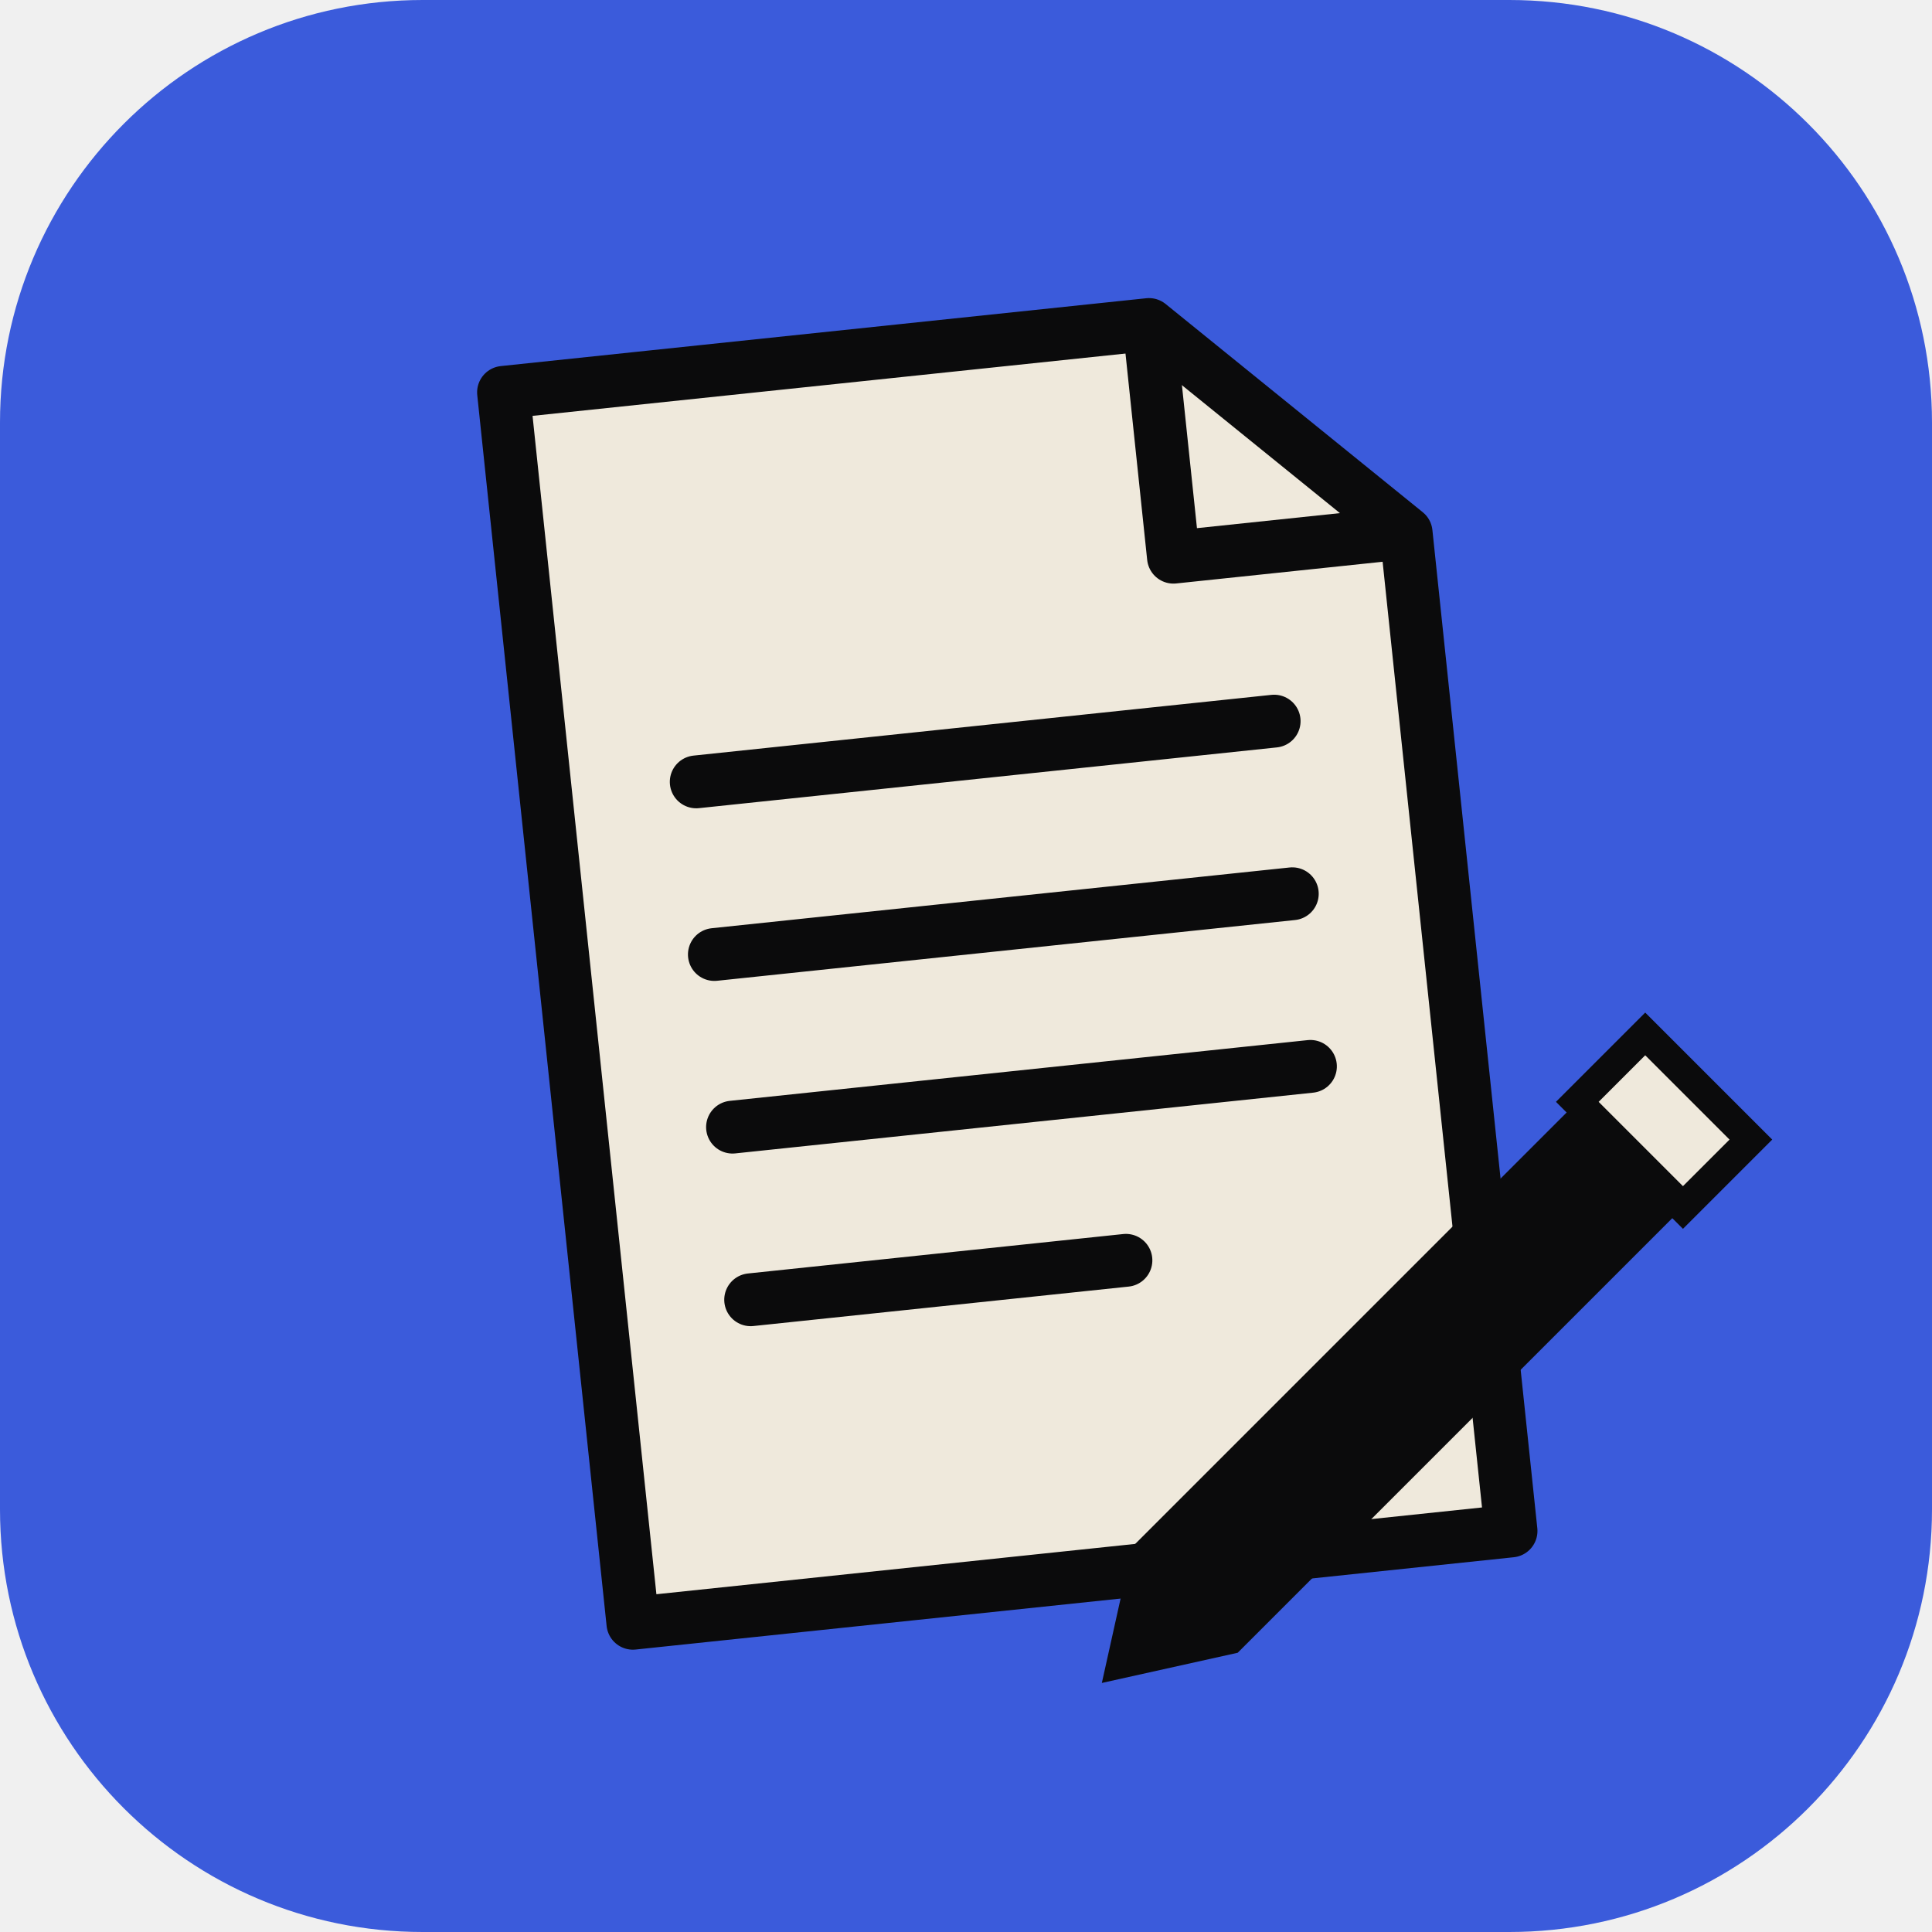
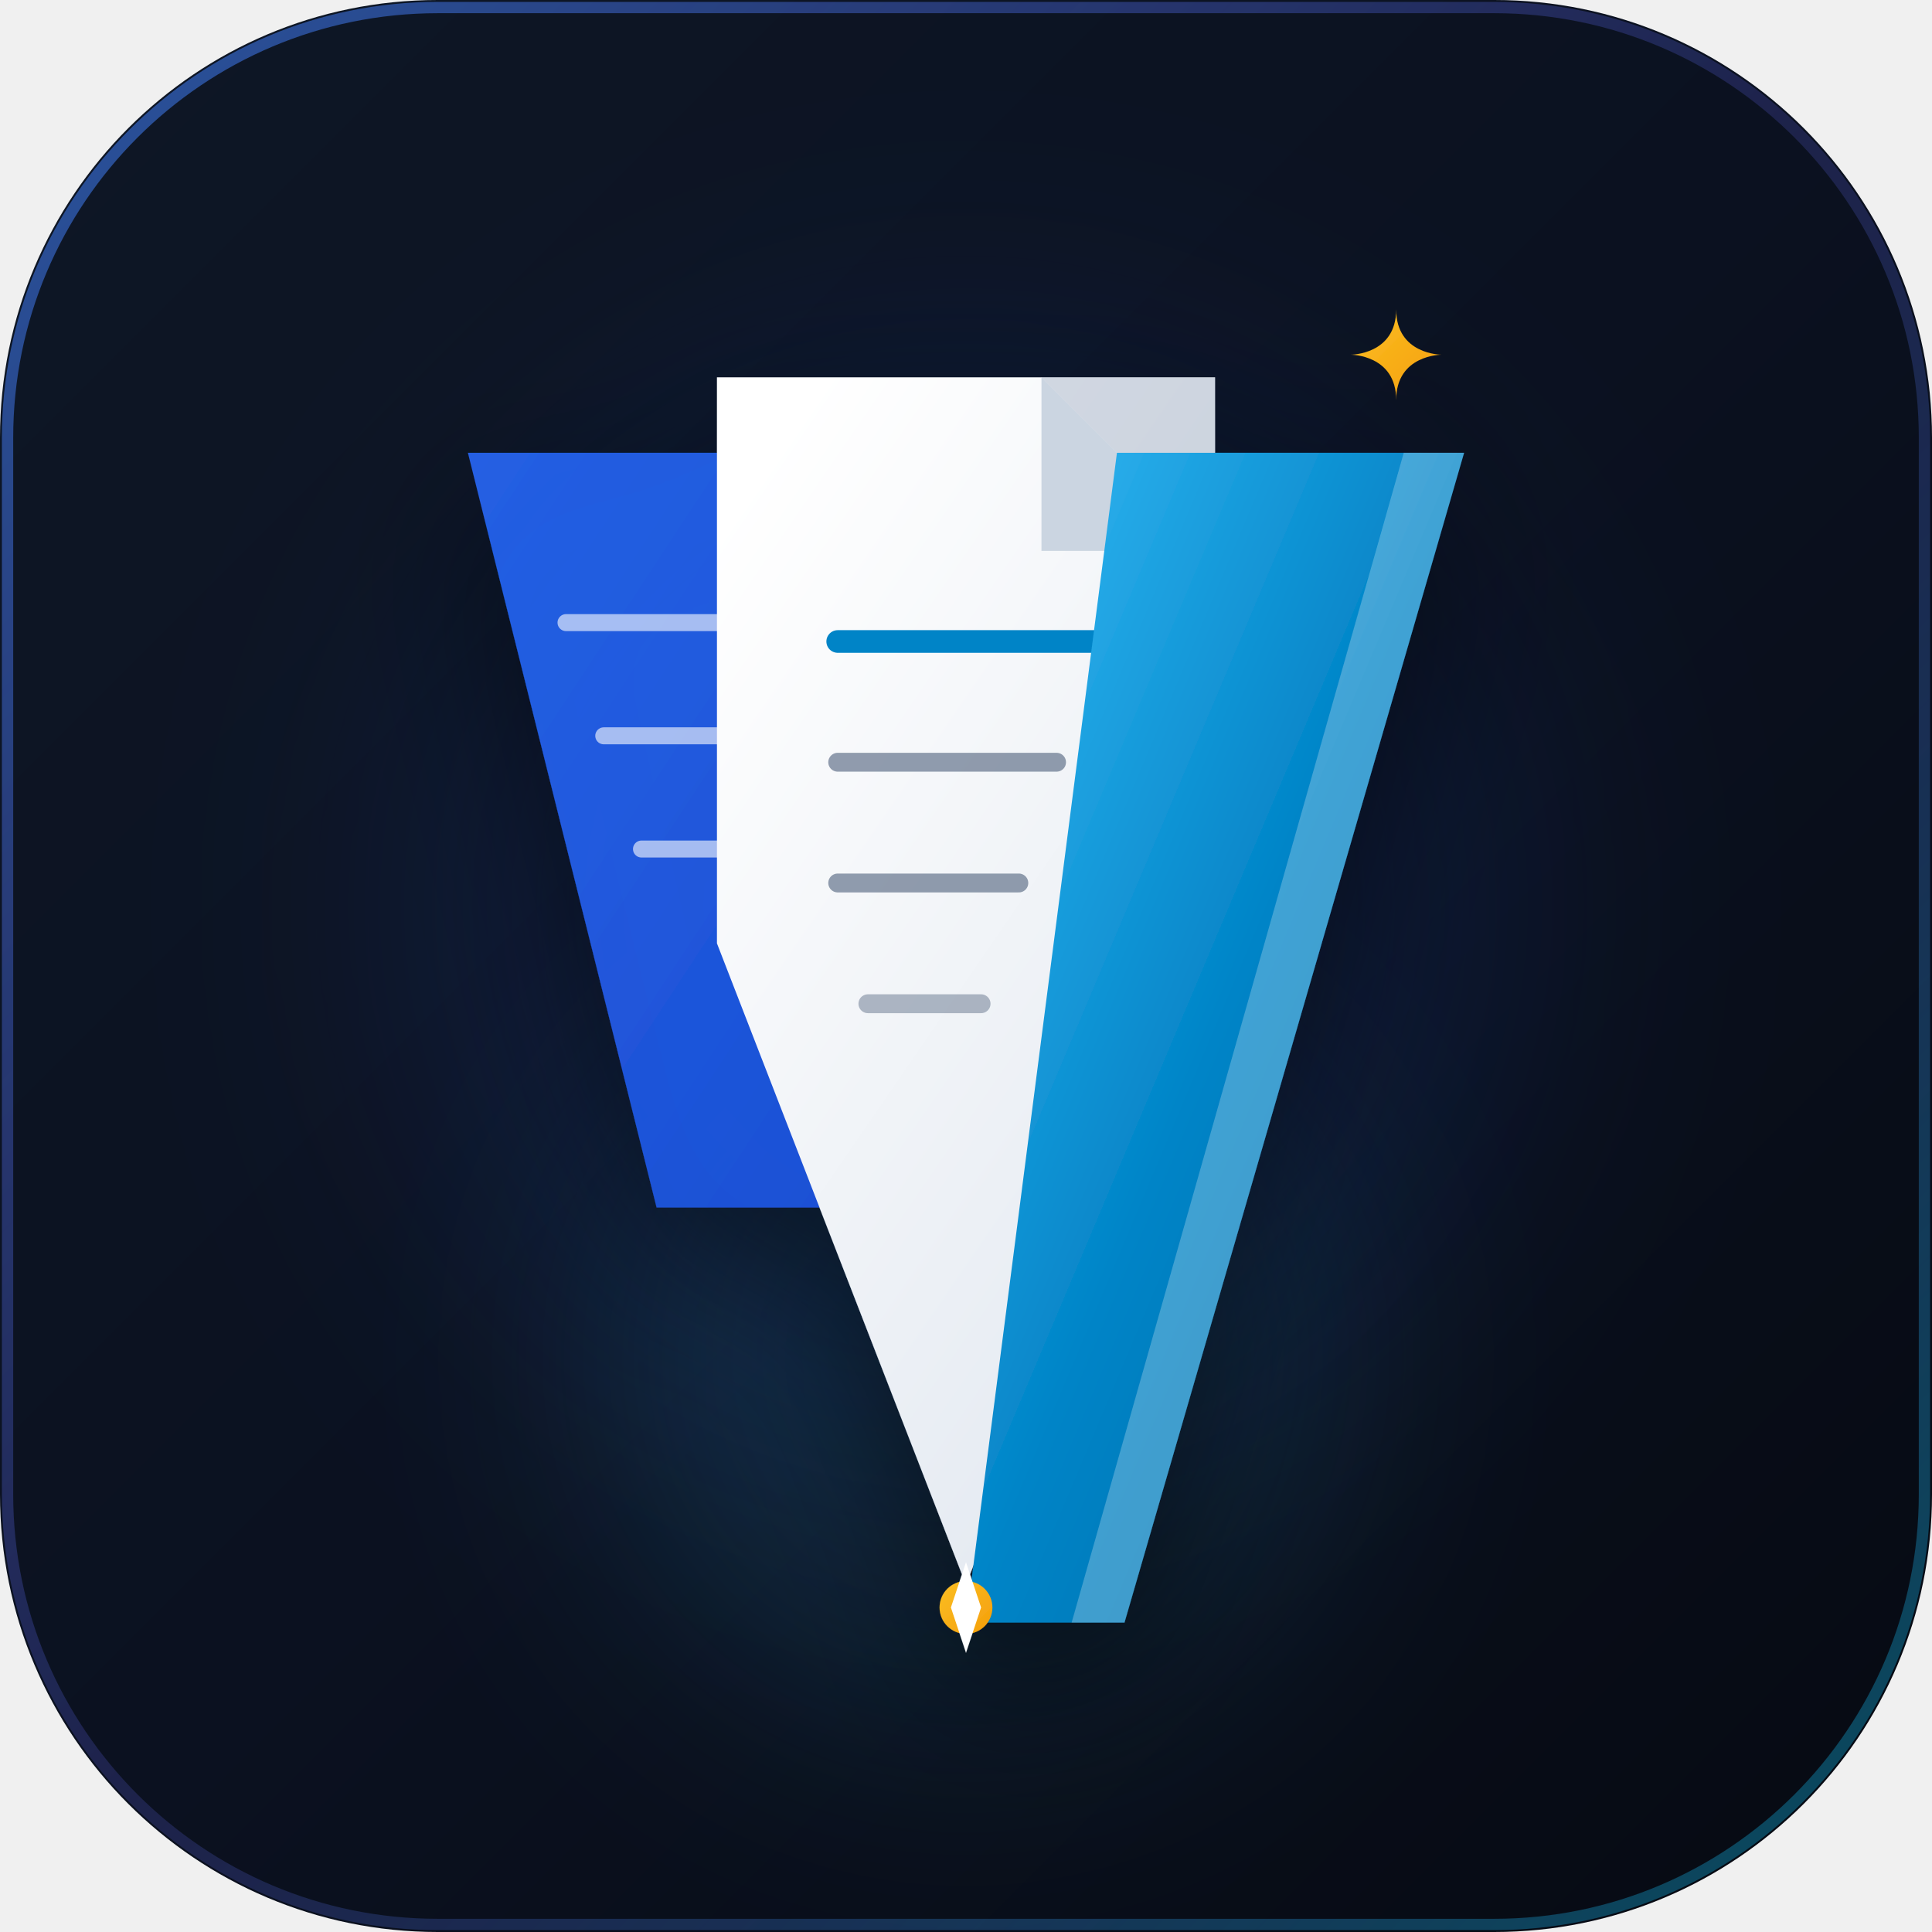
- <svg xmlns="http://www.w3.org/2000/svg" viewBox="0 0 512 512">
-   <rect width="512" height="512" rx="112" fill="#3B5BDB" />
-   <g transform="rotate(-6 256 256)">
-     <path d="M150 92 H322 L384 154 V420 H150 Z" fill="#efe9dc" stroke="#0b0b0c" stroke-width="14" stroke-linejoin="round" />
-     <path d="M322 92 V154 H384" fill="none" stroke="#0b0b0c" stroke-width="14" stroke-linejoin="round" />
-     <g stroke="#0b0b0c" stroke-width="14" stroke-linecap="round">
-       <line x1="190" y1="200" x2="344" y2="200" />
-       <line x1="190" y1="246" x2="344" y2="246" />
-       <line x1="190" y1="292" x2="344" y2="292" />
-       <line x1="190" y1="338" x2="290" y2="338" />
-     </g>
+ <svg xmlns="http://www.w3.org/2000/svg" viewBox="0 0 512 512" width="512" height="512">
+   <defs>
+     <linearGradient id="bgGrad" x1="0%" y1="0%" x2="100%" y2="100%">
+       <stop offset="0%" stop-color="#0e1726" />
+       <stop offset="50%" stop-color="#0b1120" />
+       <stop offset="100%" stop-color="#060a12" />
+     </linearGradient>
+     <linearGradient id="rimGrad" x1="0%" y1="0%" x2="100%" y2="100%">
+       <stop offset="0%" stop-color="#3b82f6" stop-opacity="0.6" />
+       <stop offset="50%" stop-color="#6366f1" stop-opacity="0.2" />
+       <stop offset="100%" stop-color="#06b6d4" stop-opacity="0.4" />
+     </linearGradient>
+     <linearGradient id="leftWing" x1="0%" y1="0%" x2="100%" y2="100%">
+       <stop offset="0%" stop-color="#2563eb" />
+       <stop offset="100%" stop-color="#1d4ed8" />
+     </linearGradient>
+     <linearGradient id="rightWing" x1="0%" y1="0%" x2="100%" y2="100%">
+       <stop offset="0%" stop-color="#38bdf8" />
+       <stop offset="50%" stop-color="#0284c7" />
+       <stop offset="100%" stop-color="#0369a1" />
+     </linearGradient>
+     <linearGradient id="docGrad" x1="20%" y1="0%" x2="80%" y2="100%">
+       <stop offset="0%" stop-color="#ffffff" />
+       <stop offset="100%" stop-color="#e2e8f0" />
+     </linearGradient>
+     <linearGradient id="forgeGlow" x1="0%" y1="0%" x2="100%" y2="100%">
+       <stop offset="0%" stop-color="#fbbf24" />
+       <stop offset="100%" stop-color="#f59e0b" />
+     </linearGradient>
+     <filter id="dropShadow" x="-20%" y="-20%" width="140%" height="140%">
+       <feDropShadow dx="0" dy="16" stdDeviation="20" flood-color="#000000" flood-opacity="0.5" />
+     </filter>
+     <filter id="softGlow" x="-20%" y="-20%" width="140%" height="140%">
+       <feGaussianBlur stdDeviation="8" result="blur" />
+       <feComposite in="SourceGraphic" in2="blur" operator="over" />
+     </filter>
+   </defs>
+   <rect width="512" height="512" rx="116" fill="url(#bgGrad)" />
+   <rect x="2" y="2" width="508" height="508" rx="114" fill="none" stroke="url(#rimGrad)" stroke-width="3" />
+   <circle cx="256" cy="240" r="140" fill="#2563eb" opacity="0.15" filter="blur(40px)" />
+   <circle cx="256" cy="360" r="100" fill="#38bdf8" opacity="0.12" filter="blur(30px)" />
+   <g filter="url(#dropShadow)">
+     <path d="M 124 120               L 216 120               L 256 320               L 174 320               Z" fill="url(#leftWing)" opacity="0.95" />
+     <line x1="150" y1="165" x2="195" y2="165" stroke="#ffffff" stroke-width="4.5" stroke-linecap="round" opacity="0.6" />
+     <line x1="160" y1="195" x2="208" y2="195" stroke="#ffffff" stroke-width="4.5" stroke-linecap="round" opacity="0.6" />
+     <line x1="170" y1="225" x2="218" y2="225" stroke="#ffffff" stroke-width="4.5" stroke-linecap="round" opacity="0.6" />
+     <path d="M 190 100               L 322 100               L 322 250               L 256 420               L 190 250               Z" fill="url(#docGrad)" />
+     <path d="M 276 100 L 322 146 L 276 146 Z" fill="#cbd5e1" />
+     <path d="M 276 100 L 322 100 L 322 146 Z" fill="#94a3b8" opacity="0.4" />
+     <line x1="222" y1="170" x2="290" y2="170" stroke="#0284c7" stroke-width="6" stroke-linecap="round" />
+     <line x1="222" y1="202" x2="280" y2="202" stroke="#64748b" stroke-width="5" stroke-linecap="round" opacity="0.7" />
+     <line x1="222" y1="234" x2="270" y2="234" stroke="#64748b" stroke-width="5" stroke-linecap="round" opacity="0.7" />
+     <line x1="230" y1="266" x2="260" y2="266" stroke="#64748b" stroke-width="5" stroke-linecap="round" opacity="0.5" />
+     <path d="M 388 120               L 296 120               L 256 430               L 298 430               Z" fill="url(#rightWing)" />
+     <path d="M 388 120 L 372 120 L 284 430 L 298 430 Z" fill="#ffffff" opacity="0.25" />
+     <circle cx="256" cy="426" r="7" fill="url(#forgeGlow)" />
+     <path d="M 256 414 L 260 426 L 256 438 L 252 426 Z" fill="#ffffff" />
+     <path d="M 370 82               C 370 94, 382 94, 382 94               C 382 94, 370 94, 370 106               C 370 94, 358 94, 358 94               C 358 94, 370 94, 370 82 Z" fill="url(#forgeGlow)" />
  </g>
-   <path d="M300 410 L418 292 L446 320 L328 438 L292 446 Z" fill="#0b0b0c" />
-   <path d="M418 292 L436 274 L464 302 L446 320 Z" fill="#efe9dc" stroke="#0b0b0c" stroke-width="8" />
</svg>
